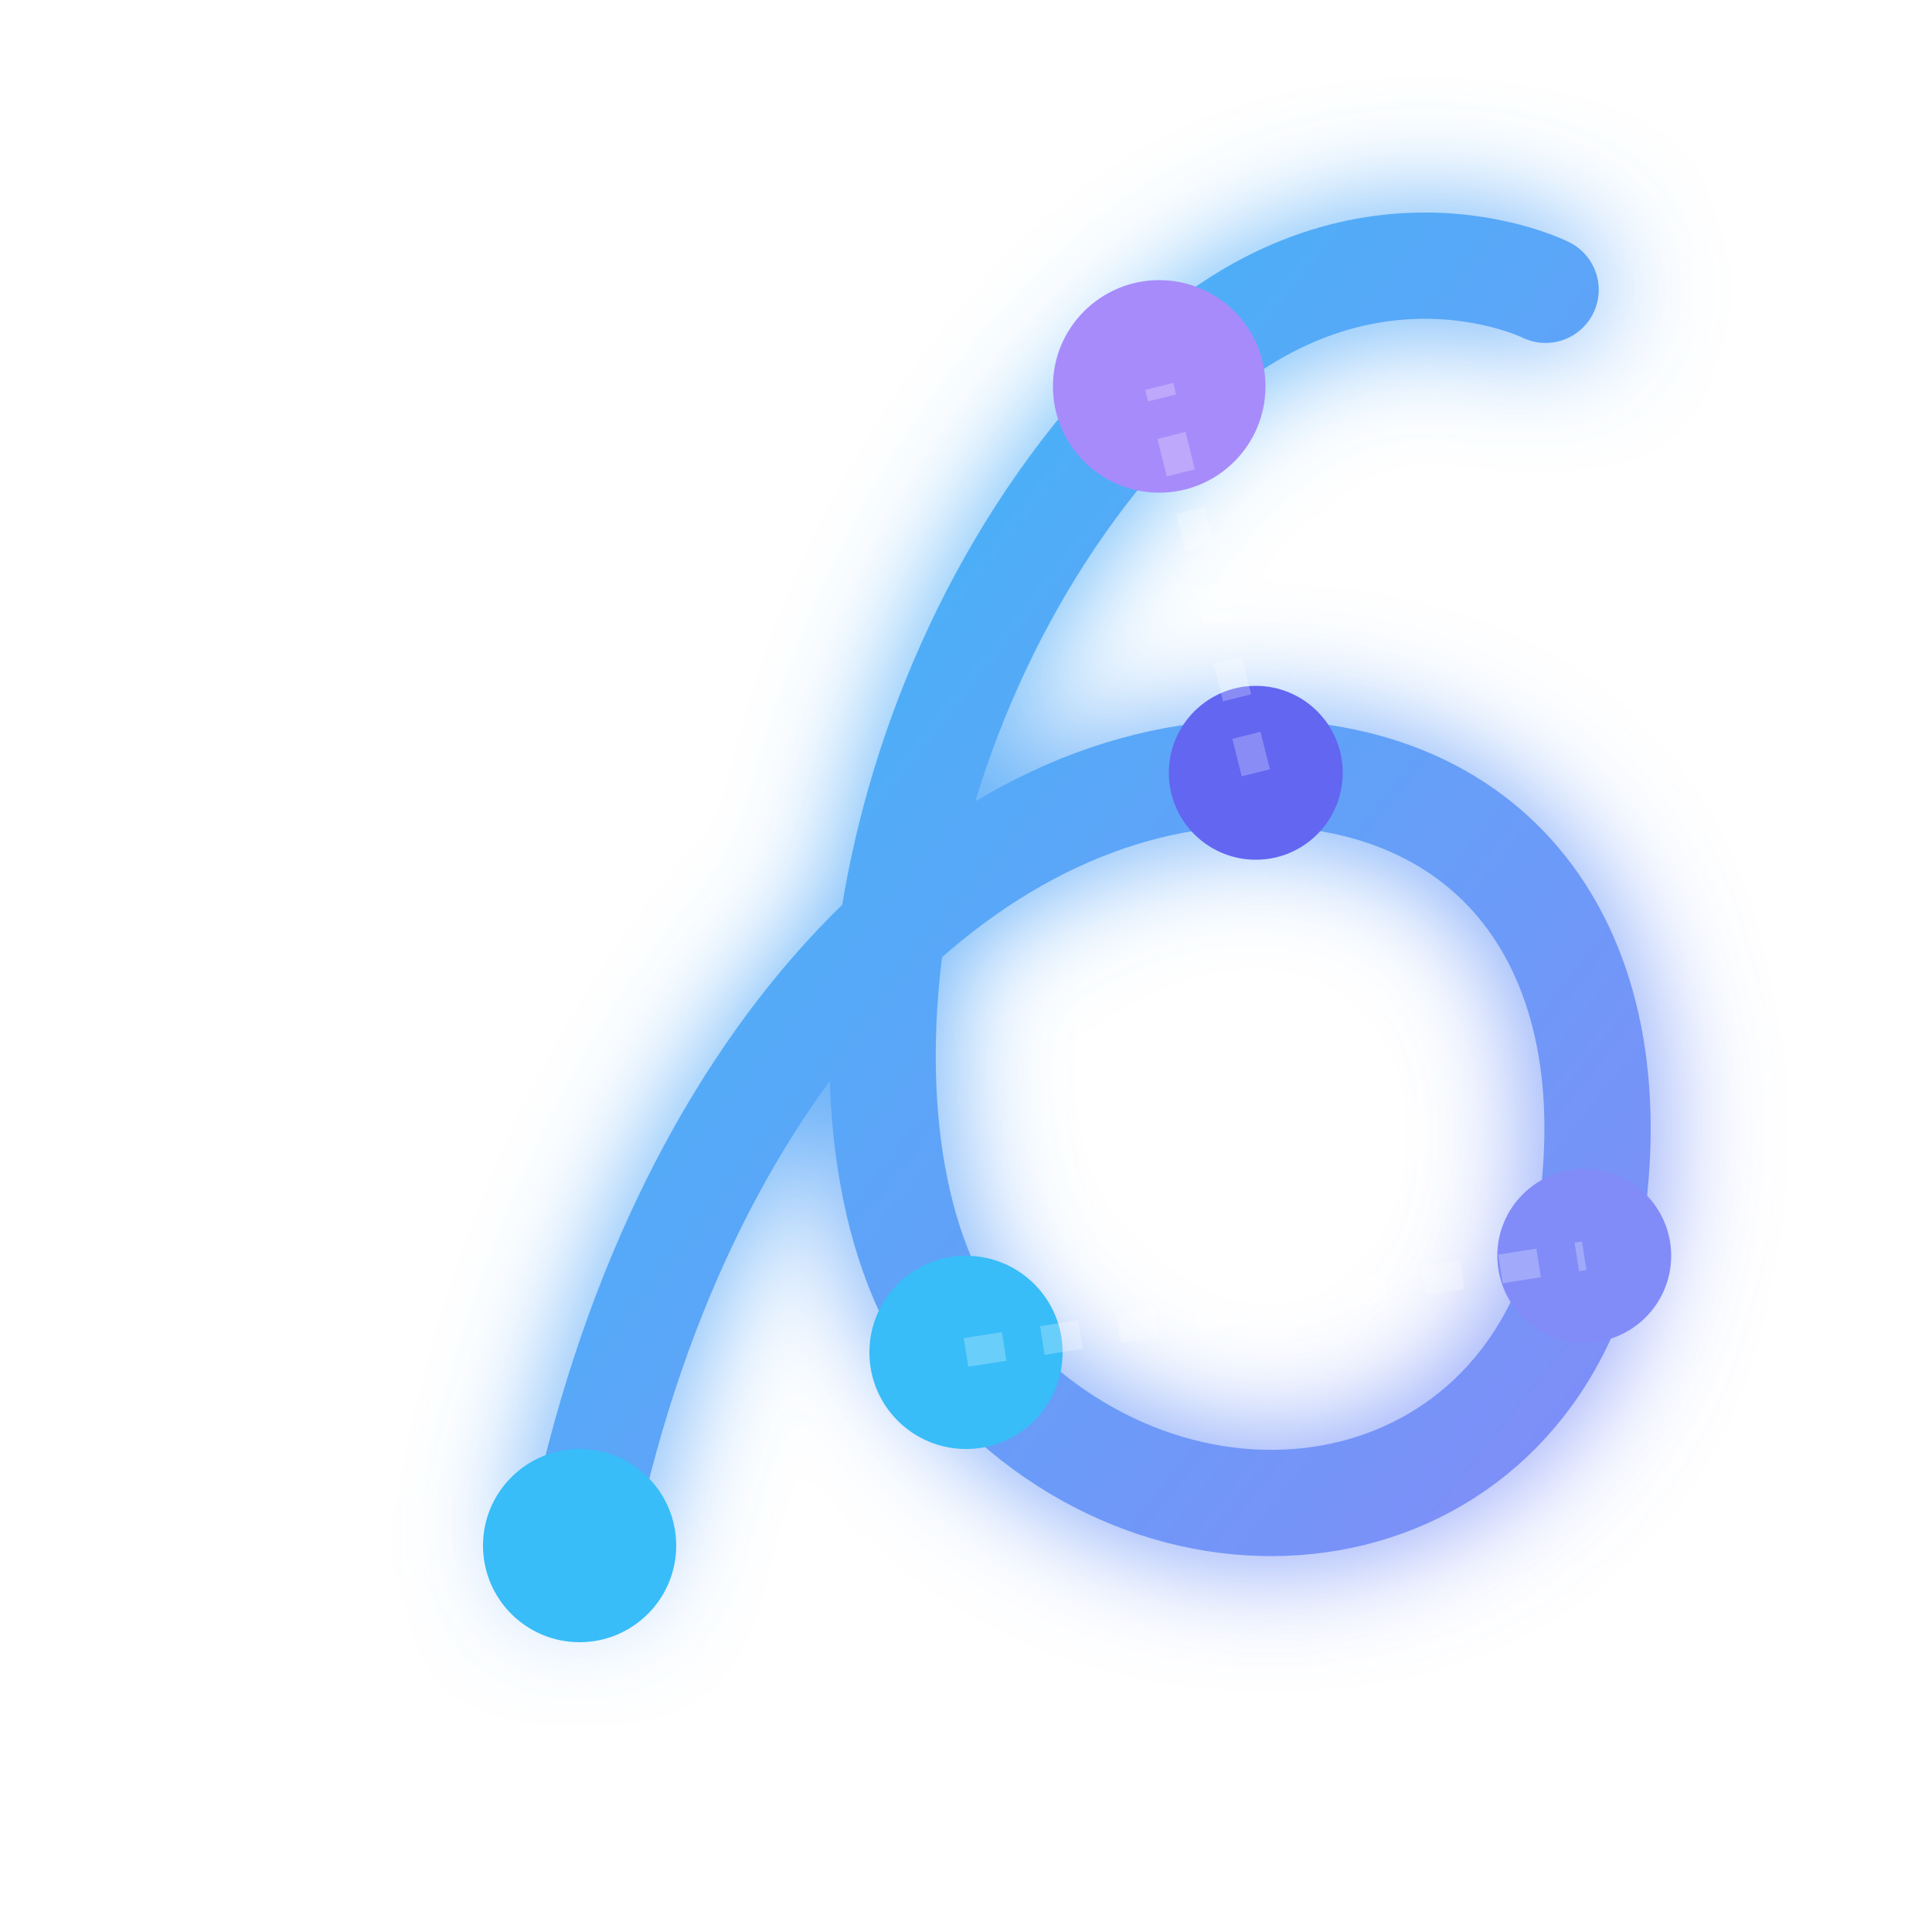
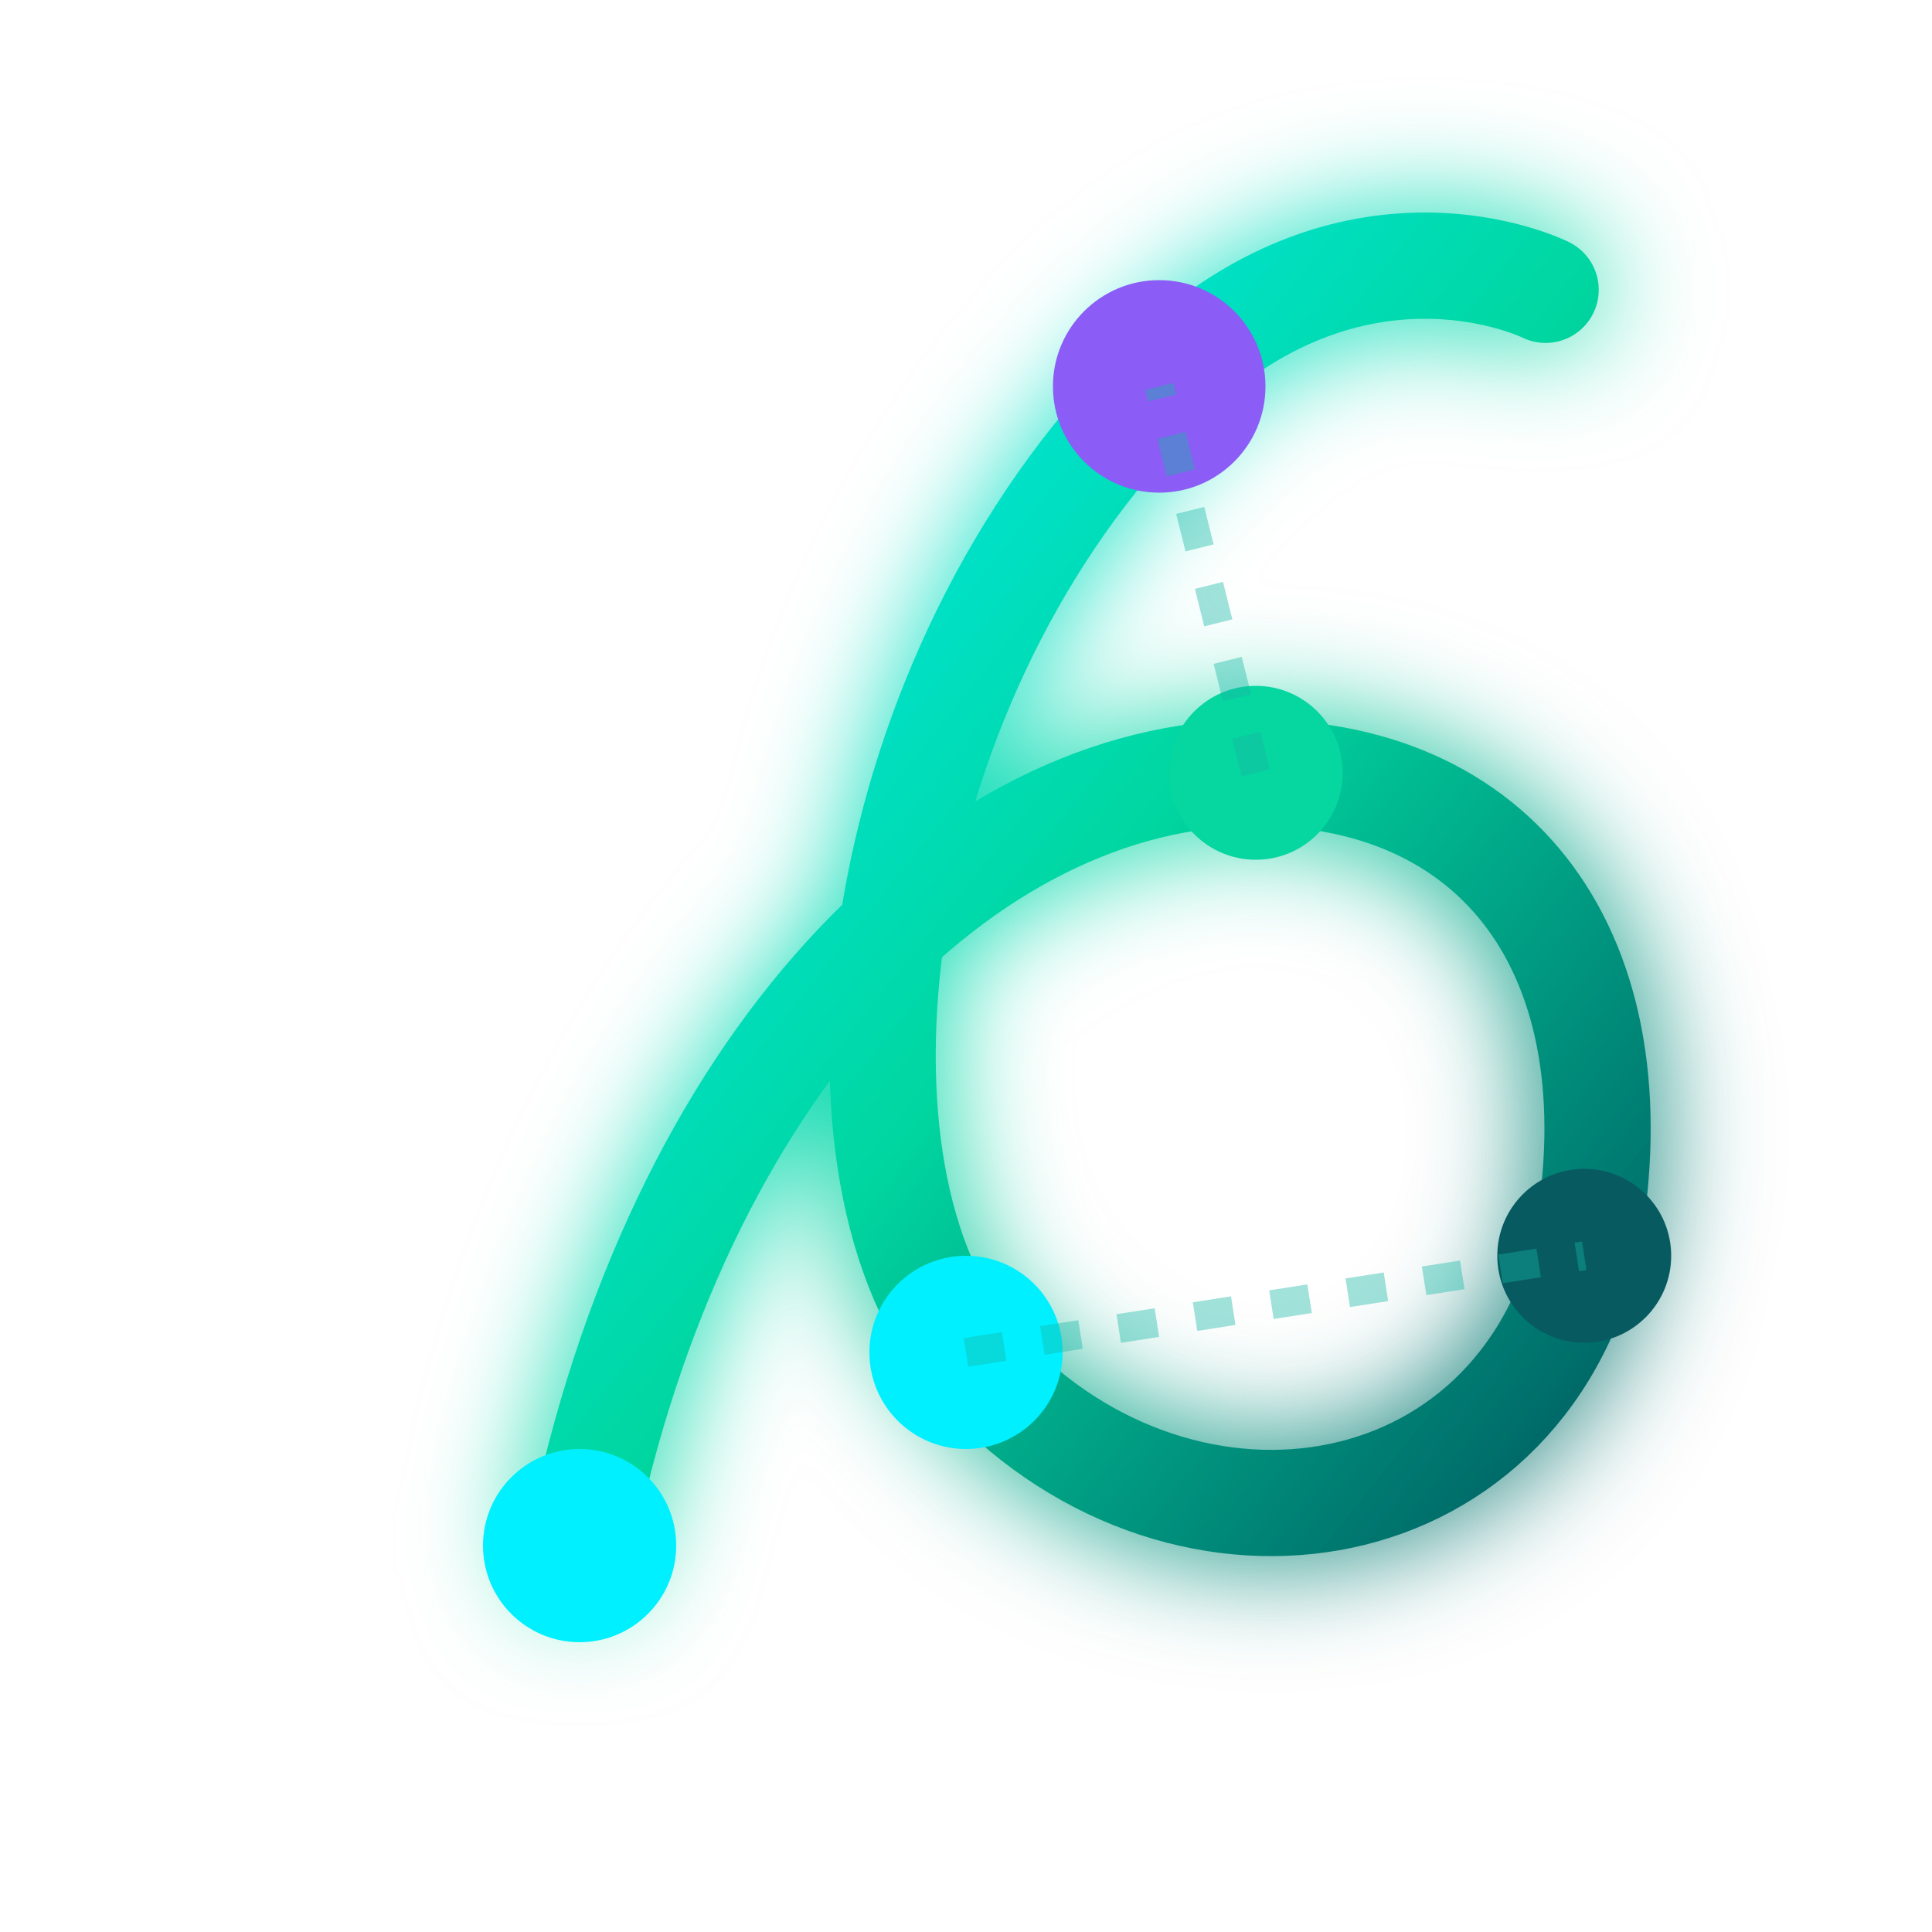
<svg xmlns="http://www.w3.org/2000/svg" viewBox="0 0 100 100" width="100%" height="100%">
  <defs>
    <linearGradient id="glow-grad" x1="0%" y1="0%" x2="100%" y2="100%">
-       <stop offset="0%" stop-color="#38bdf8" />
-       <stop offset="100%" stop-color="#818cf8" />
+       <stop offset="0%" stop-color="#00f0ff" />
+       <stop offset="50%" stop-color="#06d6a0" />
+       <stop offset="100%" stop-color="#065a60" />
    </linearGradient>
    <filter id="neon-glow" x="-20%" y="-20%" width="140%" height="140%">
      <feGaussianBlur stdDeviation="3" result="blur" />
      <feMerge>
        <feMergeNode in="blur" />
        <feMergeNode in="SourceGraphic" />
      </feMerge>
    </filter>
  </defs>
  <path d="M 30,80 C 35,55 50,40 65,40 C 78,40 85,50 82,65 C 78,80 60,82 50,70 C 42,60 45,35 60,20 C 70,10 80,15 80,15" fill="none" stroke="url(#glow-grad)" stroke-width="5.5" stroke-linecap="round" filter="url(#neon-glow)" />
-   <circle cx="30" cy="80" r="5" fill="#38bdf8" />
-   <circle cx="65" cy="40" r="4.5" fill="#6366f1" />
-   <circle cx="82" cy="65" r="4.5" fill="#818cf8" />
-   <circle cx="50" cy="70" r="5" fill="#38bdf8" />
-   <circle cx="60" cy="20" r="5.5" fill="#a78bfa" />
-   <line x1="65" y1="40" x2="60" y2="20" stroke="rgba(255,255,255,0.25)" stroke-width="1.5" stroke-dasharray="2,2" />
-   <line x1="50" y1="70" x2="82" y2="65" stroke="rgba(255,255,255,0.25)" stroke-width="1.5" stroke-dasharray="2,2" />
+   <circle cx="30" cy="80" r="5" fill="#00f0ff" />
+   <circle cx="65" cy="40" r="4.5" fill="#06d6a0" />
+   <circle cx="82" cy="65" r="4.5" fill="#065a60" />
+   <circle cx="50" cy="70" r="5" fill="#00f0ff" />
+   <circle cx="60" cy="20" r="5.5" fill="#8b5cf6" />
+   <line x1="65" y1="40" x2="60" y2="20" stroke="rgba(20, 184, 166, 0.4)" stroke-width="1.5" stroke-dasharray="2,2" />
+   <line x1="50" y1="70" x2="82" y2="65" stroke="rgba(20, 184, 166, 0.4)" stroke-width="1.5" stroke-dasharray="2,2" />
</svg>
